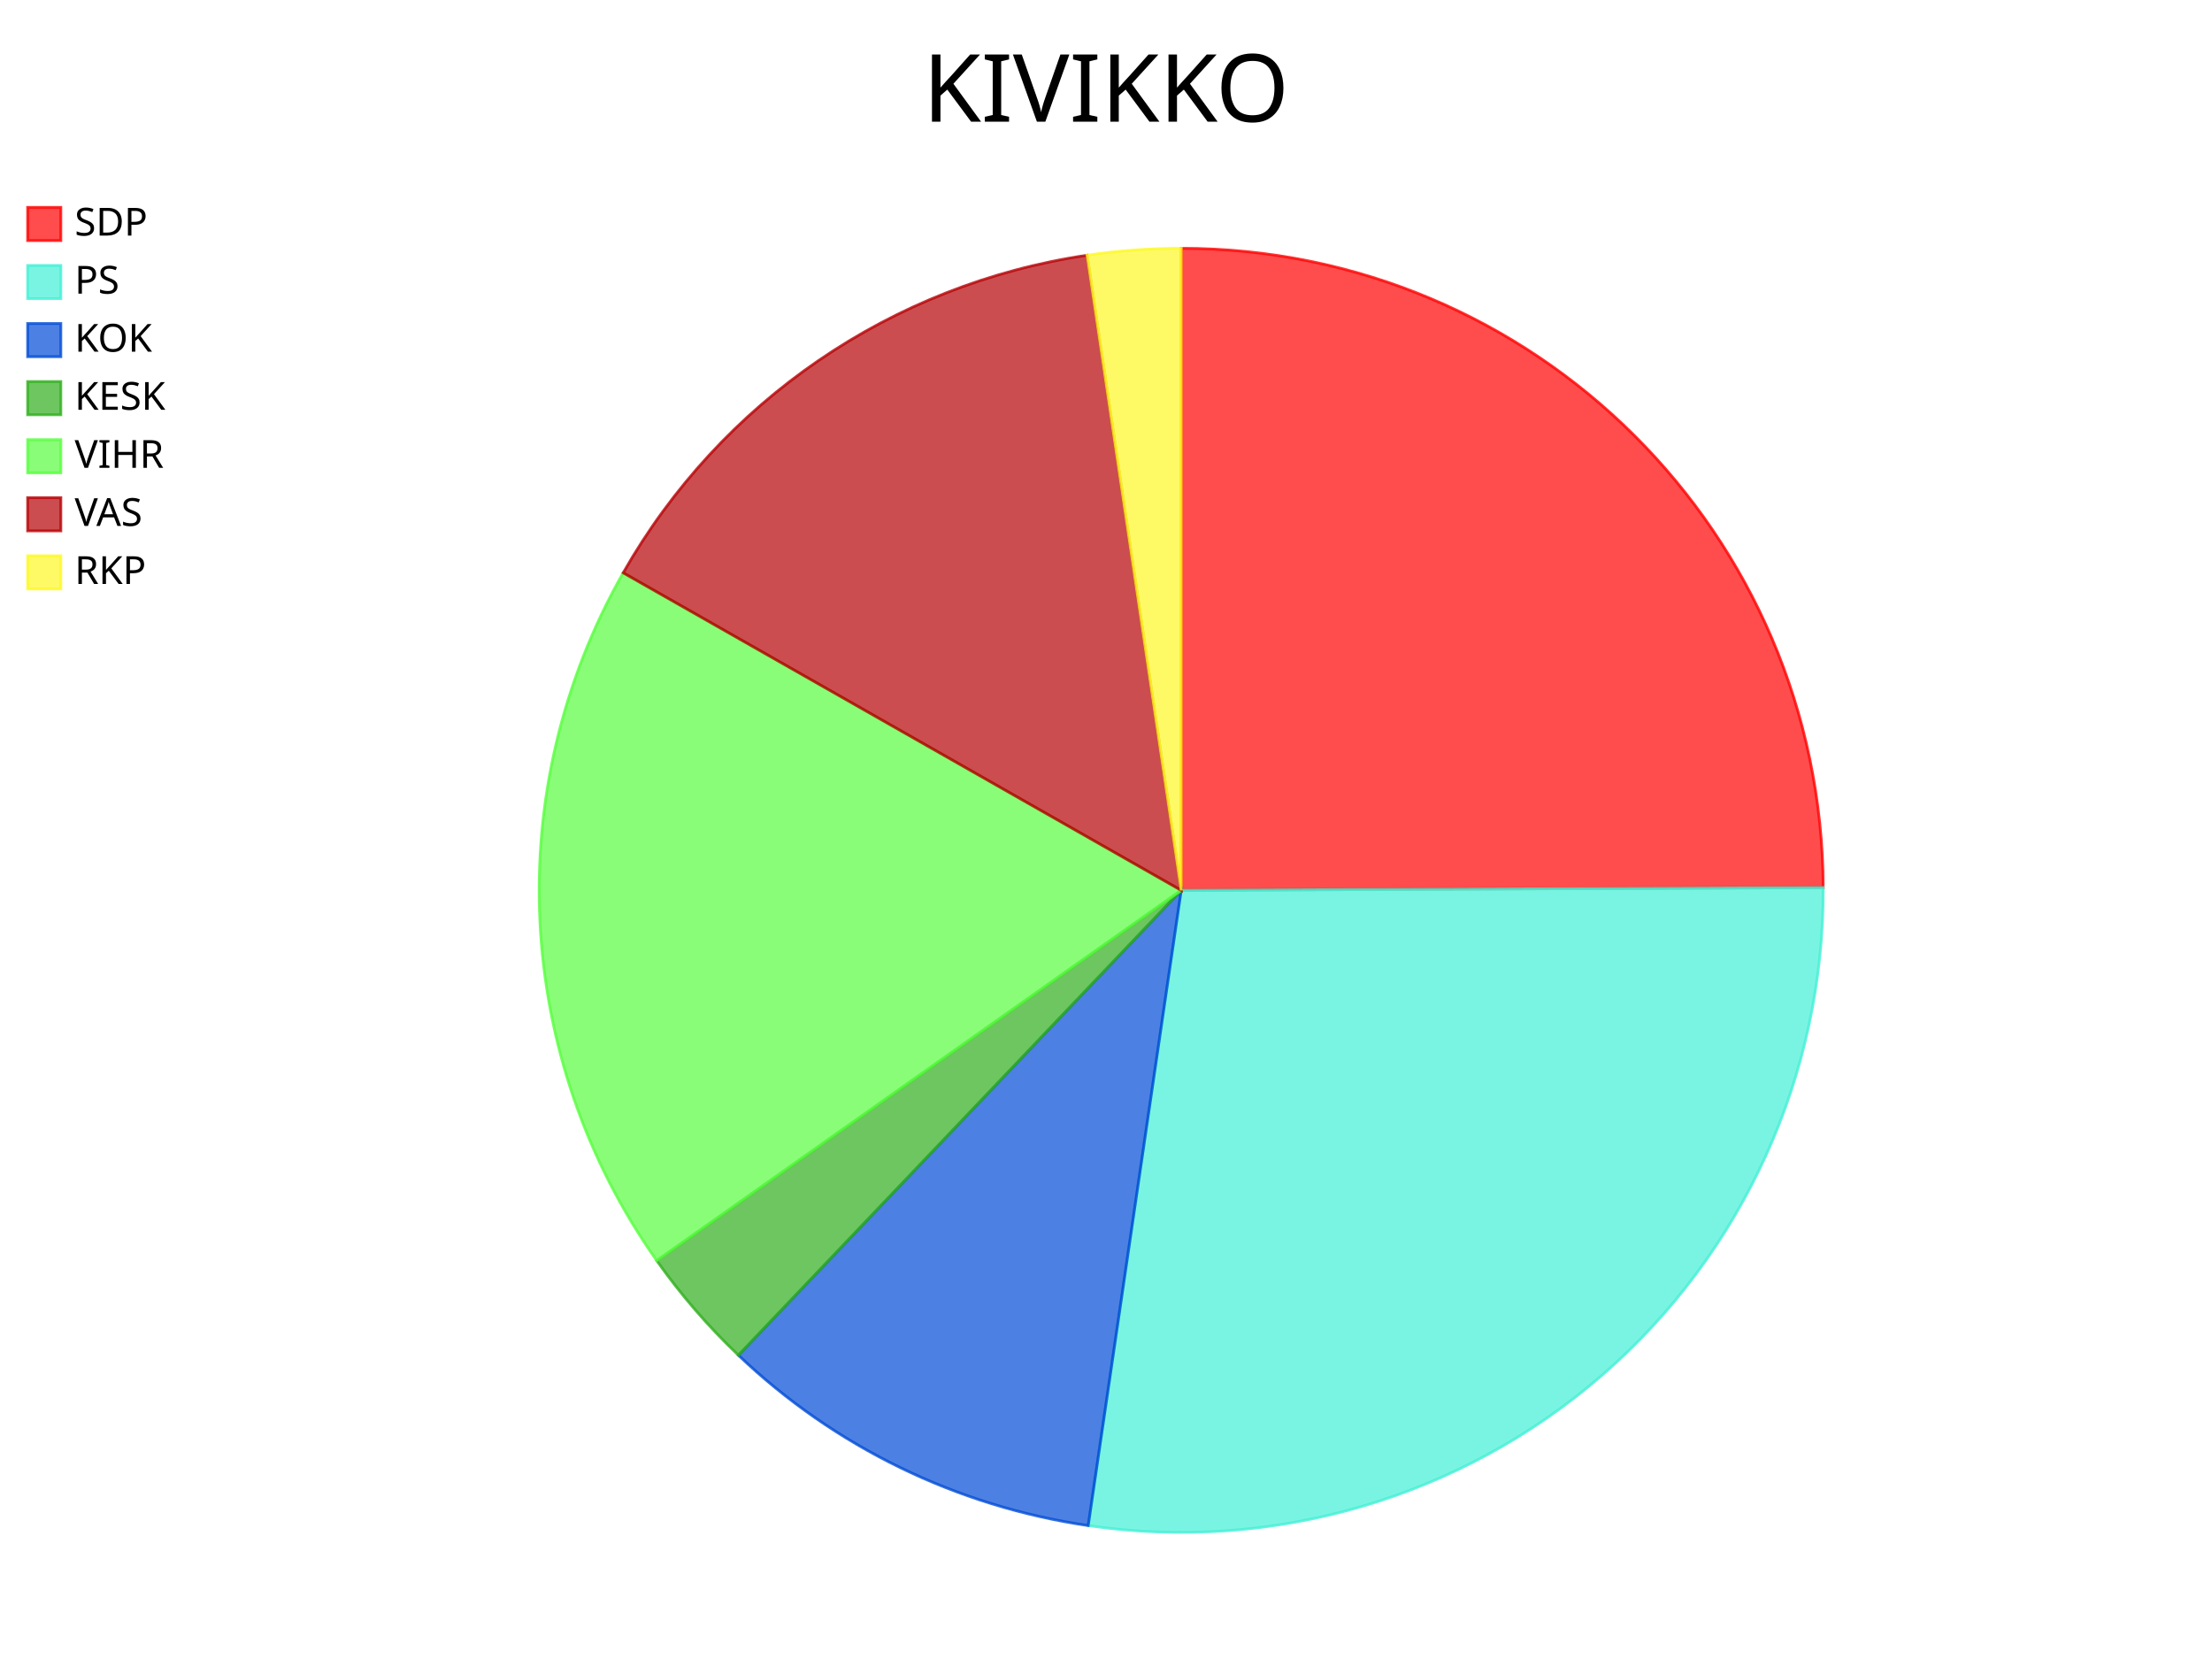
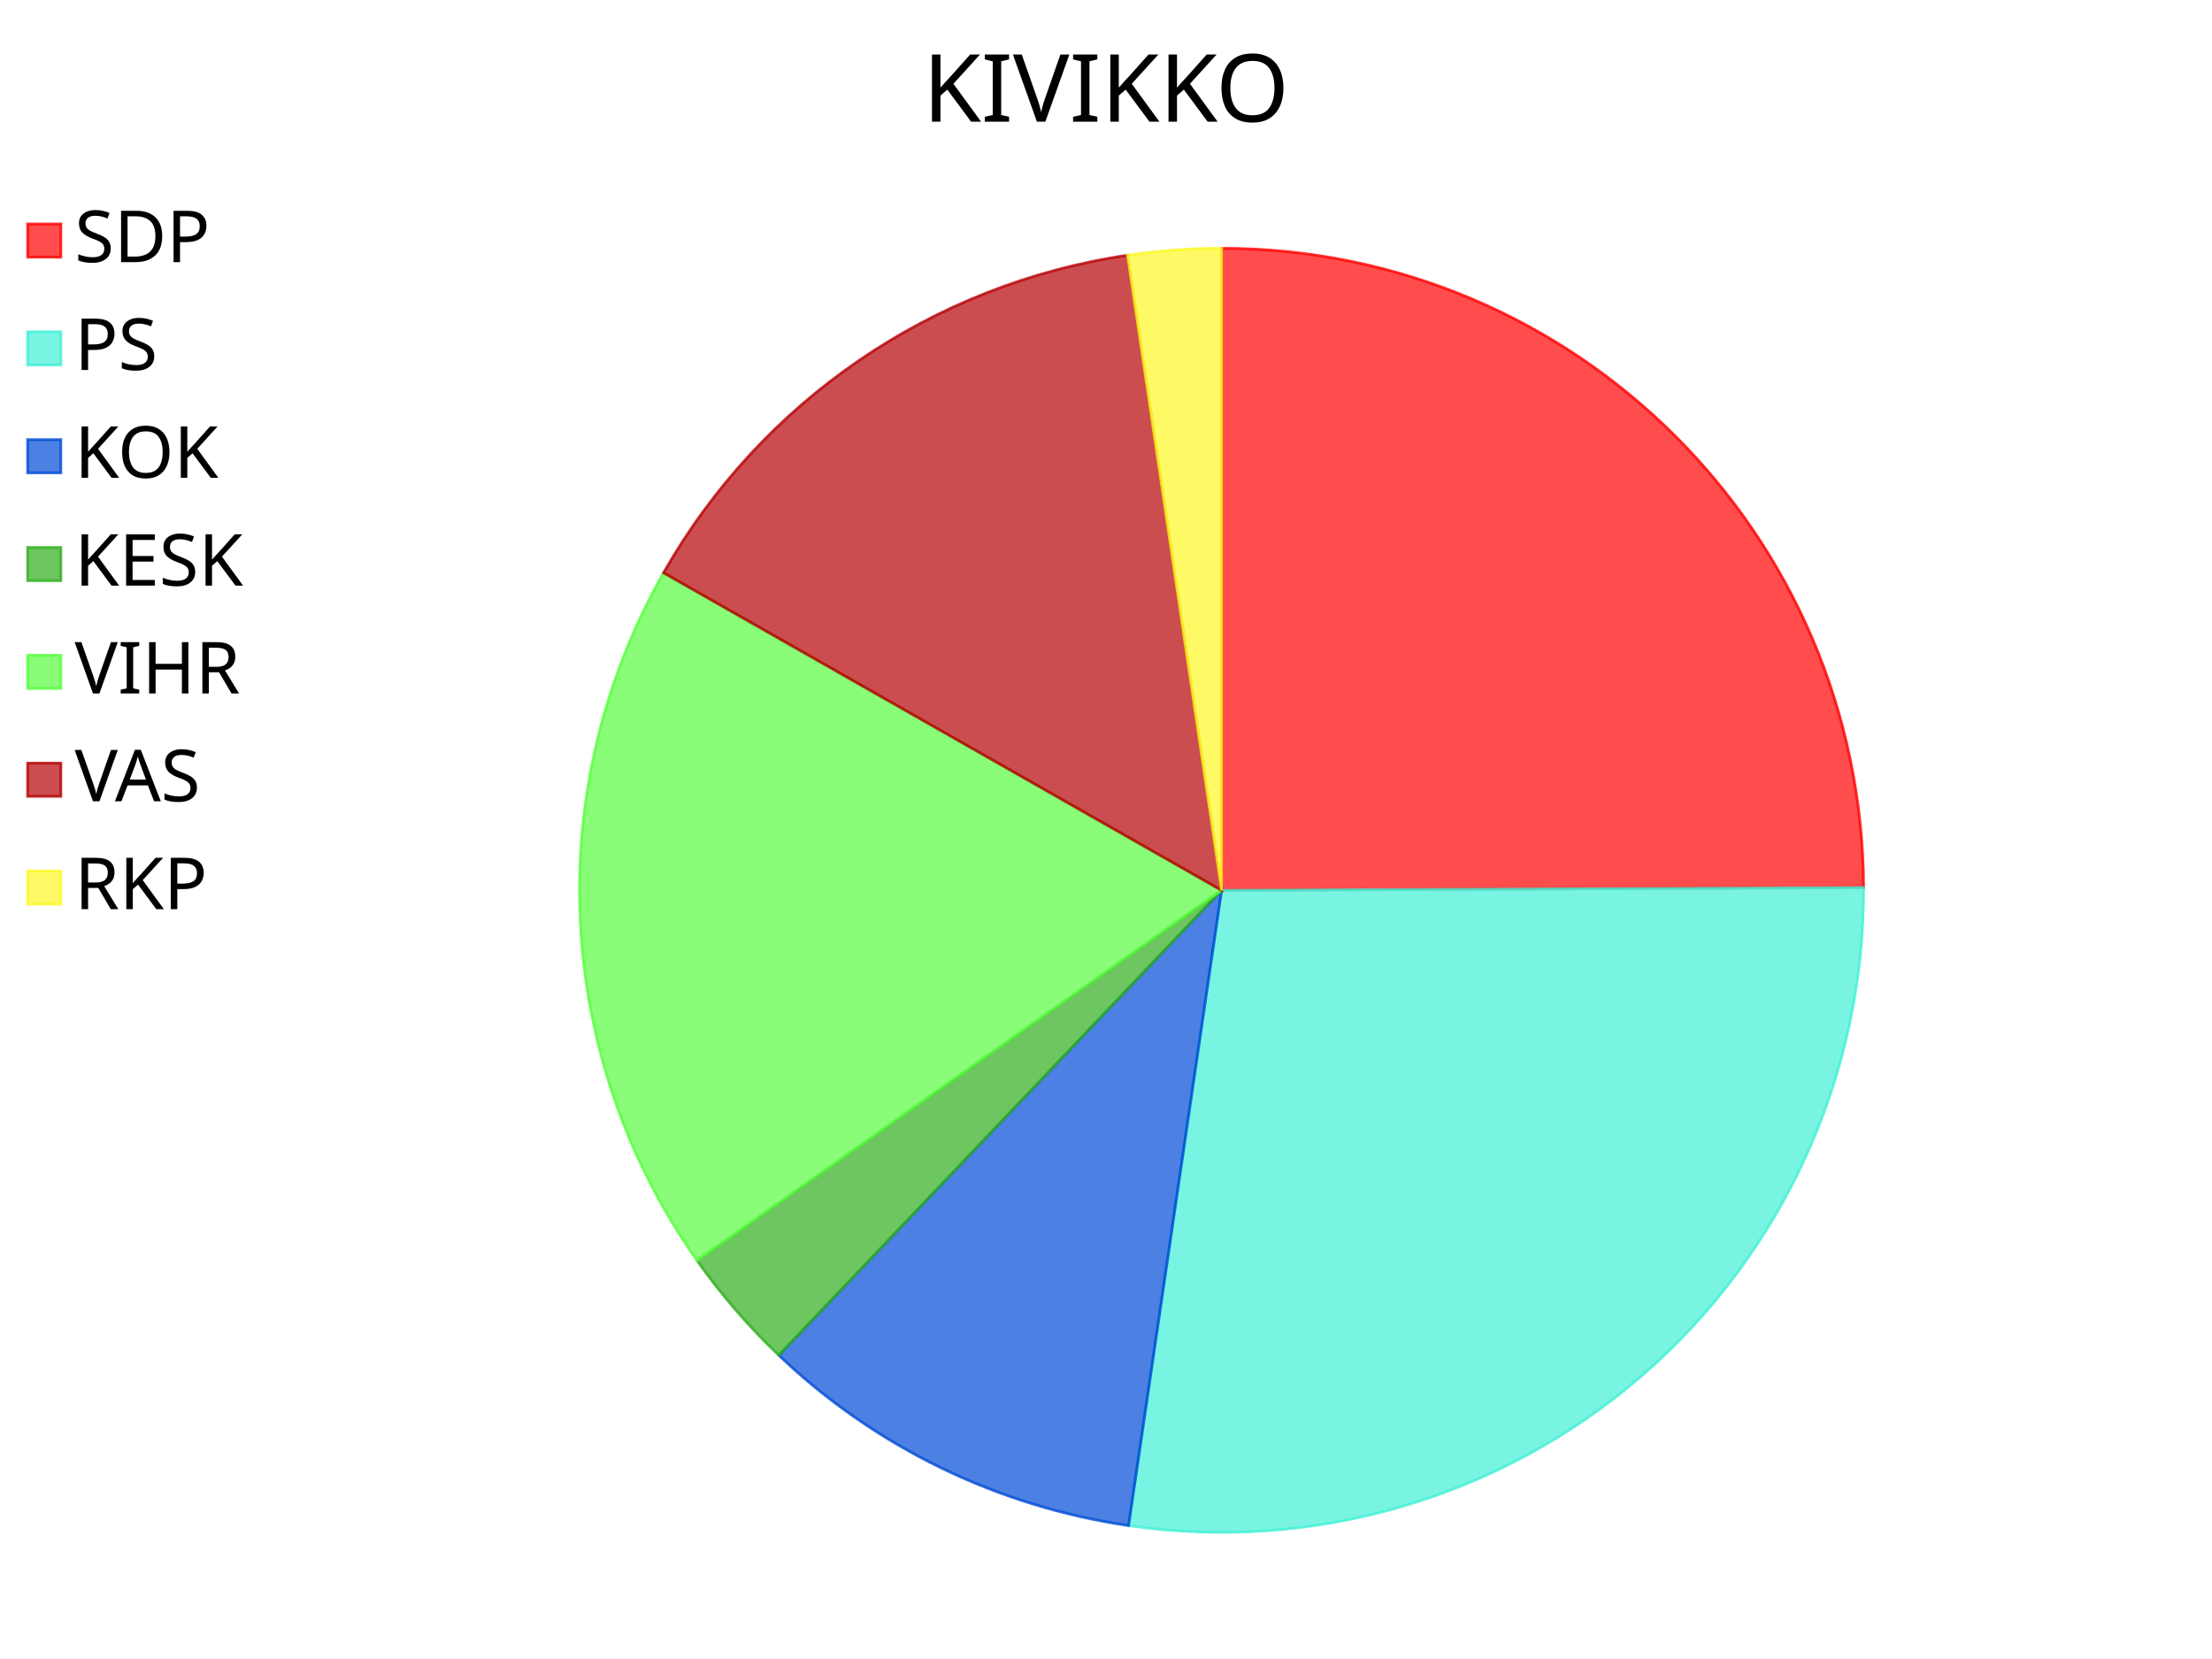
- <svg xmlns="http://www.w3.org/2000/svg" class="pygal-chart" id="chart-f3cbd741-d214-4822-b27c-1328e0239d14" viewBox="0 0 800 600">
+ <svg xmlns="http://www.w3.org/2000/svg" class="pygal-chart" id="chart-c3c4240d-da02-4a8c-8c8d-68ffffc7a0a6" viewBox="0 0 800 600">
  <defs>
-     <style type="text/css">#chart-f3cbd741-d214-4822-b27c-1328e0239d14{-webkit-user-select:none;-webkit-font-smoothing:antialiased;font-family:Poppins}#chart-f3cbd741-d214-4822-b27c-1328e0239d14 .title{font-family:Poppins;font-size:34px}#chart-f3cbd741-d214-4822-b27c-1328e0239d14 .legends .legend text{font-family:Poppins;font-size:14px}#chart-f3cbd741-d214-4822-b27c-1328e0239d14 .axis text{font-family:Poppins;font-size:10px}#chart-f3cbd741-d214-4822-b27c-1328e0239d14 .axis text.major{font-family:Poppins;font-size:10px}#chart-f3cbd741-d214-4822-b27c-1328e0239d14 .text-overlay text.value{font-family:Poppins;font-size:16px}#chart-f3cbd741-d214-4822-b27c-1328e0239d14 .text-overlay text.label{font-family:Poppins;font-size:10px}#chart-f3cbd741-d214-4822-b27c-1328e0239d14 .tooltip{font-family:Poppins;font-size:14px}#chart-f3cbd741-d214-4822-b27c-1328e0239d14 text.no_data{font-family:Poppins;font-size:64px}
- #chart-f3cbd741-d214-4822-b27c-1328e0239d14{background-color:#ffffff}#chart-f3cbd741-d214-4822-b27c-1328e0239d14 path,#chart-f3cbd741-d214-4822-b27c-1328e0239d14 line,#chart-f3cbd741-d214-4822-b27c-1328e0239d14 rect,#chart-f3cbd741-d214-4822-b27c-1328e0239d14 circle{-webkit-transition:300ms ease-in;-moz-transition:300ms ease-in;transition:300ms ease-in}#chart-f3cbd741-d214-4822-b27c-1328e0239d14 .graph &gt; .background{fill:#ffffff}#chart-f3cbd741-d214-4822-b27c-1328e0239d14 .plot &gt; .background{fill:#ffffff}#chart-f3cbd741-d214-4822-b27c-1328e0239d14 .graph{fill:#000000}#chart-f3cbd741-d214-4822-b27c-1328e0239d14 text.no_data{fill:#000000}#chart-f3cbd741-d214-4822-b27c-1328e0239d14 .title{fill:#000000}#chart-f3cbd741-d214-4822-b27c-1328e0239d14 .legends .legend text{fill:#000000}#chart-f3cbd741-d214-4822-b27c-1328e0239d14 .legends .legend:hover text{fill:#000000}#chart-f3cbd741-d214-4822-b27c-1328e0239d14 .axis .line{stroke:#000000}#chart-f3cbd741-d214-4822-b27c-1328e0239d14 .axis .guide.line{stroke:#000000}#chart-f3cbd741-d214-4822-b27c-1328e0239d14 .axis .major.line{stroke:#000000}#chart-f3cbd741-d214-4822-b27c-1328e0239d14 .axis text.major{fill:#000000}#chart-f3cbd741-d214-4822-b27c-1328e0239d14 .axis.y .guides:hover .guide.line,#chart-f3cbd741-d214-4822-b27c-1328e0239d14 .line-graph .axis.x .guides:hover .guide.line,#chart-f3cbd741-d214-4822-b27c-1328e0239d14 .stackedline-graph .axis.x .guides:hover .guide.line,#chart-f3cbd741-d214-4822-b27c-1328e0239d14 .xy-graph .axis.x .guides:hover .guide.line{stroke:#000000}#chart-f3cbd741-d214-4822-b27c-1328e0239d14 .axis .guides:hover text{fill:#000000}#chart-f3cbd741-d214-4822-b27c-1328e0239d14 .reactive{fill-opacity:.7;stroke-opacity:.8}#chart-f3cbd741-d214-4822-b27c-1328e0239d14 .ci{stroke:#000000}#chart-f3cbd741-d214-4822-b27c-1328e0239d14 .reactive.active,#chart-f3cbd741-d214-4822-b27c-1328e0239d14 .active .reactive{fill-opacity:.9;stroke-opacity:.9;stroke-width:4}#chart-f3cbd741-d214-4822-b27c-1328e0239d14 .ci .reactive.active{stroke-width:1.5}#chart-f3cbd741-d214-4822-b27c-1328e0239d14 .series text{fill:#000000}#chart-f3cbd741-d214-4822-b27c-1328e0239d14 .tooltip rect{fill:#ffffff;stroke:#000000;-webkit-transition:opacity 300ms ease-in;-moz-transition:opacity 300ms ease-in;transition:opacity 300ms ease-in}#chart-f3cbd741-d214-4822-b27c-1328e0239d14 .tooltip .label{fill:#000000}#chart-f3cbd741-d214-4822-b27c-1328e0239d14 .tooltip .label{fill:#000000}#chart-f3cbd741-d214-4822-b27c-1328e0239d14 .tooltip .legend{font-size:.8em;fill:#000000}#chart-f3cbd741-d214-4822-b27c-1328e0239d14 .tooltip .x_label{font-size:.6em;fill:#000000}#chart-f3cbd741-d214-4822-b27c-1328e0239d14 .tooltip .xlink{font-size:.5em;text-decoration:underline}#chart-f3cbd741-d214-4822-b27c-1328e0239d14 .tooltip .value{font-size:1.5em}#chart-f3cbd741-d214-4822-b27c-1328e0239d14 .bound{font-size:.5em}#chart-f3cbd741-d214-4822-b27c-1328e0239d14 .max-value{font-size:.75em;fill:#000000}#chart-f3cbd741-d214-4822-b27c-1328e0239d14 .map-element{fill:#ffffff;stroke:#000000 !important}#chart-f3cbd741-d214-4822-b27c-1328e0239d14 .map-element .reactive{fill-opacity:inherit;stroke-opacity:inherit}#chart-f3cbd741-d214-4822-b27c-1328e0239d14 .color-0,#chart-f3cbd741-d214-4822-b27c-1328e0239d14 .color-0 a:visited{stroke:#ff0000;fill:#ff0000}#chart-f3cbd741-d214-4822-b27c-1328e0239d14 .color-1,#chart-f3cbd741-d214-4822-b27c-1328e0239d14 .color-1 a:visited{stroke:#42f0d6;fill:#42f0d6}#chart-f3cbd741-d214-4822-b27c-1328e0239d14 .color-2,#chart-f3cbd741-d214-4822-b27c-1328e0239d14 .color-2 a:visited{stroke:#004bd6;fill:#004bd6}#chart-f3cbd741-d214-4822-b27c-1328e0239d14 .color-3,#chart-f3cbd741-d214-4822-b27c-1328e0239d14 .color-3 a:visited{stroke:#30af1d;fill:#30af1d}#chart-f3cbd741-d214-4822-b27c-1328e0239d14 .color-4,#chart-f3cbd741-d214-4822-b27c-1328e0239d14 .color-4 a:visited{stroke:#58fd3f;fill:#58fd3f}#chart-f3cbd741-d214-4822-b27c-1328e0239d14 .color-5,#chart-f3cbd741-d214-4822-b27c-1328e0239d14 .color-5 a:visited{stroke:#b60205;fill:#b60205}#chart-f3cbd741-d214-4822-b27c-1328e0239d14 .color-6,#chart-f3cbd741-d214-4822-b27c-1328e0239d14 .color-6 a:visited{stroke:#fdf926;fill:#fdf926}#chart-f3cbd741-d214-4822-b27c-1328e0239d14 .text-overlay .color-0 text{fill:black}#chart-f3cbd741-d214-4822-b27c-1328e0239d14 .text-overlay .color-1 text{fill:black}#chart-f3cbd741-d214-4822-b27c-1328e0239d14 .text-overlay .color-2 text{fill:black}#chart-f3cbd741-d214-4822-b27c-1328e0239d14 .text-overlay .color-3 text{fill:black}#chart-f3cbd741-d214-4822-b27c-1328e0239d14 .text-overlay .color-4 text{fill:black}#chart-f3cbd741-d214-4822-b27c-1328e0239d14 .text-overlay .color-5 text{fill:black}#chart-f3cbd741-d214-4822-b27c-1328e0239d14 .text-overlay .color-6 text{fill:black}
- #chart-f3cbd741-d214-4822-b27c-1328e0239d14 text.no_data{text-anchor:middle}#chart-f3cbd741-d214-4822-b27c-1328e0239d14 .guide.line{fill:none}#chart-f3cbd741-d214-4822-b27c-1328e0239d14 .centered{text-anchor:middle}#chart-f3cbd741-d214-4822-b27c-1328e0239d14 .title{text-anchor:middle}#chart-f3cbd741-d214-4822-b27c-1328e0239d14 .legends .legend text{fill-opacity:1}#chart-f3cbd741-d214-4822-b27c-1328e0239d14 .axis.x text{text-anchor:middle}#chart-f3cbd741-d214-4822-b27c-1328e0239d14 .axis.x:not(.web) text[transform]{text-anchor:start}#chart-f3cbd741-d214-4822-b27c-1328e0239d14 .axis.x:not(.web) text[transform].backwards{text-anchor:end}#chart-f3cbd741-d214-4822-b27c-1328e0239d14 .axis.y text{text-anchor:end}#chart-f3cbd741-d214-4822-b27c-1328e0239d14 .axis.y text[transform].backwards{text-anchor:start}#chart-f3cbd741-d214-4822-b27c-1328e0239d14 .axis.y2 text{text-anchor:start}#chart-f3cbd741-d214-4822-b27c-1328e0239d14 .axis.y2 text[transform].backwards{text-anchor:end}#chart-f3cbd741-d214-4822-b27c-1328e0239d14 .axis .guide.line{stroke-dasharray:4,4}#chart-f3cbd741-d214-4822-b27c-1328e0239d14 .axis .major.guide.line{stroke-dasharray:6,6}#chart-f3cbd741-d214-4822-b27c-1328e0239d14 .horizontal .axis.y .guide.line,#chart-f3cbd741-d214-4822-b27c-1328e0239d14 .horizontal .axis.y2 .guide.line,#chart-f3cbd741-d214-4822-b27c-1328e0239d14 .vertical .axis.x .guide.line{opacity:0}#chart-f3cbd741-d214-4822-b27c-1328e0239d14 .horizontal .axis.always_show .guide.line,#chart-f3cbd741-d214-4822-b27c-1328e0239d14 .vertical .axis.always_show .guide.line{opacity:1 !important}#chart-f3cbd741-d214-4822-b27c-1328e0239d14 .axis.y .guides:hover .guide.line,#chart-f3cbd741-d214-4822-b27c-1328e0239d14 .axis.y2 .guides:hover .guide.line,#chart-f3cbd741-d214-4822-b27c-1328e0239d14 .axis.x .guides:hover .guide.line{opacity:1}#chart-f3cbd741-d214-4822-b27c-1328e0239d14 .axis .guides:hover text{opacity:1}#chart-f3cbd741-d214-4822-b27c-1328e0239d14 .nofill{fill:none}#chart-f3cbd741-d214-4822-b27c-1328e0239d14 .subtle-fill{fill-opacity:.2}#chart-f3cbd741-d214-4822-b27c-1328e0239d14 .dot{stroke-width:1px;fill-opacity:1}#chart-f3cbd741-d214-4822-b27c-1328e0239d14 .dot.active{stroke-width:5px}#chart-f3cbd741-d214-4822-b27c-1328e0239d14 .dot.negative{fill:transparent}#chart-f3cbd741-d214-4822-b27c-1328e0239d14 text,#chart-f3cbd741-d214-4822-b27c-1328e0239d14 tspan{stroke:none !important}#chart-f3cbd741-d214-4822-b27c-1328e0239d14 .series text.active{opacity:1}#chart-f3cbd741-d214-4822-b27c-1328e0239d14 .tooltip rect{fill-opacity:.95;stroke-width:.5}#chart-f3cbd741-d214-4822-b27c-1328e0239d14 .tooltip text{fill-opacity:1}#chart-f3cbd741-d214-4822-b27c-1328e0239d14 .showable{visibility:hidden}#chart-f3cbd741-d214-4822-b27c-1328e0239d14 .showable.shown{visibility:visible}#chart-f3cbd741-d214-4822-b27c-1328e0239d14 .gauge-background{fill:rgba(229,229,229,1);stroke:none}#chart-f3cbd741-d214-4822-b27c-1328e0239d14 .bg-lines{stroke:#ffffff;stroke-width:2px}</style>
+     <style type="text/css">#chart-c3c4240d-da02-4a8c-8c8d-68ffffc7a0a6{-webkit-user-select:none;-webkit-font-smoothing:antialiased;font-family:Poppins}#chart-c3c4240d-da02-4a8c-8c8d-68ffffc7a0a6 .title{font-family:Poppins;font-size:34px}#chart-c3c4240d-da02-4a8c-8c8d-68ffffc7a0a6 .legends .legend text{font-family:Poppins;font-size:26px}#chart-c3c4240d-da02-4a8c-8c8d-68ffffc7a0a6 .axis text{font-family:Poppins;font-size:26px}#chart-c3c4240d-da02-4a8c-8c8d-68ffffc7a0a6 .axis text.major{font-family:Poppins;font-size:10px}#chart-c3c4240d-da02-4a8c-8c8d-68ffffc7a0a6 .text-overlay text.value{font-family:Poppins;font-size:26px}#chart-c3c4240d-da02-4a8c-8c8d-68ffffc7a0a6 .text-overlay text.label{font-family:Poppins;font-size:26px}#chart-c3c4240d-da02-4a8c-8c8d-68ffffc7a0a6 .tooltip{font-family:Poppins;font-size:14px}#chart-c3c4240d-da02-4a8c-8c8d-68ffffc7a0a6 text.no_data{font-family:Poppins;font-size:64px}
+ #chart-c3c4240d-da02-4a8c-8c8d-68ffffc7a0a6{background-color:#ffffff}#chart-c3c4240d-da02-4a8c-8c8d-68ffffc7a0a6 path,#chart-c3c4240d-da02-4a8c-8c8d-68ffffc7a0a6 line,#chart-c3c4240d-da02-4a8c-8c8d-68ffffc7a0a6 rect,#chart-c3c4240d-da02-4a8c-8c8d-68ffffc7a0a6 circle{-webkit-transition:300ms ease-in;-moz-transition:300ms ease-in;transition:300ms ease-in}#chart-c3c4240d-da02-4a8c-8c8d-68ffffc7a0a6 .graph &gt; .background{fill:#ffffff}#chart-c3c4240d-da02-4a8c-8c8d-68ffffc7a0a6 .plot &gt; .background{fill:#ffffff}#chart-c3c4240d-da02-4a8c-8c8d-68ffffc7a0a6 .graph{fill:#000000}#chart-c3c4240d-da02-4a8c-8c8d-68ffffc7a0a6 text.no_data{fill:#000000}#chart-c3c4240d-da02-4a8c-8c8d-68ffffc7a0a6 .title{fill:#000000}#chart-c3c4240d-da02-4a8c-8c8d-68ffffc7a0a6 .legends .legend text{fill:#000000}#chart-c3c4240d-da02-4a8c-8c8d-68ffffc7a0a6 .legends .legend:hover text{fill:#000000}#chart-c3c4240d-da02-4a8c-8c8d-68ffffc7a0a6 .axis .line{stroke:#000000}#chart-c3c4240d-da02-4a8c-8c8d-68ffffc7a0a6 .axis .guide.line{stroke:#000000}#chart-c3c4240d-da02-4a8c-8c8d-68ffffc7a0a6 .axis .major.line{stroke:#000000}#chart-c3c4240d-da02-4a8c-8c8d-68ffffc7a0a6 .axis text.major{fill:#000000}#chart-c3c4240d-da02-4a8c-8c8d-68ffffc7a0a6 .axis.y .guides:hover .guide.line,#chart-c3c4240d-da02-4a8c-8c8d-68ffffc7a0a6 .line-graph .axis.x .guides:hover .guide.line,#chart-c3c4240d-da02-4a8c-8c8d-68ffffc7a0a6 .stackedline-graph .axis.x .guides:hover .guide.line,#chart-c3c4240d-da02-4a8c-8c8d-68ffffc7a0a6 .xy-graph .axis.x .guides:hover .guide.line{stroke:#000000}#chart-c3c4240d-da02-4a8c-8c8d-68ffffc7a0a6 .axis .guides:hover text{fill:#000000}#chart-c3c4240d-da02-4a8c-8c8d-68ffffc7a0a6 .reactive{fill-opacity:.7;stroke-opacity:.8}#chart-c3c4240d-da02-4a8c-8c8d-68ffffc7a0a6 .ci{stroke:#000000}#chart-c3c4240d-da02-4a8c-8c8d-68ffffc7a0a6 .reactive.active,#chart-c3c4240d-da02-4a8c-8c8d-68ffffc7a0a6 .active .reactive{fill-opacity:.9;stroke-opacity:.9;stroke-width:4}#chart-c3c4240d-da02-4a8c-8c8d-68ffffc7a0a6 .ci .reactive.active{stroke-width:1.5}#chart-c3c4240d-da02-4a8c-8c8d-68ffffc7a0a6 .series text{fill:#000000}#chart-c3c4240d-da02-4a8c-8c8d-68ffffc7a0a6 .tooltip rect{fill:#ffffff;stroke:#000000;-webkit-transition:opacity 300ms ease-in;-moz-transition:opacity 300ms ease-in;transition:opacity 300ms ease-in}#chart-c3c4240d-da02-4a8c-8c8d-68ffffc7a0a6 .tooltip .label{fill:#000000}#chart-c3c4240d-da02-4a8c-8c8d-68ffffc7a0a6 .tooltip .label{fill:#000000}#chart-c3c4240d-da02-4a8c-8c8d-68ffffc7a0a6 .tooltip .legend{font-size:.8em;fill:#000000}#chart-c3c4240d-da02-4a8c-8c8d-68ffffc7a0a6 .tooltip .x_label{font-size:.6em;fill:#000000}#chart-c3c4240d-da02-4a8c-8c8d-68ffffc7a0a6 .tooltip .xlink{font-size:.5em;text-decoration:underline}#chart-c3c4240d-da02-4a8c-8c8d-68ffffc7a0a6 .tooltip .value{font-size:1.5em}#chart-c3c4240d-da02-4a8c-8c8d-68ffffc7a0a6 .bound{font-size:.5em}#chart-c3c4240d-da02-4a8c-8c8d-68ffffc7a0a6 .max-value{font-size:.75em;fill:#000000}#chart-c3c4240d-da02-4a8c-8c8d-68ffffc7a0a6 .map-element{fill:#ffffff;stroke:#000000 !important}#chart-c3c4240d-da02-4a8c-8c8d-68ffffc7a0a6 .map-element .reactive{fill-opacity:inherit;stroke-opacity:inherit}#chart-c3c4240d-da02-4a8c-8c8d-68ffffc7a0a6 .color-0,#chart-c3c4240d-da02-4a8c-8c8d-68ffffc7a0a6 .color-0 a:visited{stroke:#ff0000;fill:#ff0000}#chart-c3c4240d-da02-4a8c-8c8d-68ffffc7a0a6 .color-1,#chart-c3c4240d-da02-4a8c-8c8d-68ffffc7a0a6 .color-1 a:visited{stroke:#42f0d6;fill:#42f0d6}#chart-c3c4240d-da02-4a8c-8c8d-68ffffc7a0a6 .color-2,#chart-c3c4240d-da02-4a8c-8c8d-68ffffc7a0a6 .color-2 a:visited{stroke:#004bd6;fill:#004bd6}#chart-c3c4240d-da02-4a8c-8c8d-68ffffc7a0a6 .color-3,#chart-c3c4240d-da02-4a8c-8c8d-68ffffc7a0a6 .color-3 a:visited{stroke:#30af1d;fill:#30af1d}#chart-c3c4240d-da02-4a8c-8c8d-68ffffc7a0a6 .color-4,#chart-c3c4240d-da02-4a8c-8c8d-68ffffc7a0a6 .color-4 a:visited{stroke:#58fd3f;fill:#58fd3f}#chart-c3c4240d-da02-4a8c-8c8d-68ffffc7a0a6 .color-5,#chart-c3c4240d-da02-4a8c-8c8d-68ffffc7a0a6 .color-5 a:visited{stroke:#b60205;fill:#b60205}#chart-c3c4240d-da02-4a8c-8c8d-68ffffc7a0a6 .color-6,#chart-c3c4240d-da02-4a8c-8c8d-68ffffc7a0a6 .color-6 a:visited{stroke:#fdf926;fill:#fdf926}#chart-c3c4240d-da02-4a8c-8c8d-68ffffc7a0a6 .text-overlay .color-0 text{fill:black}#chart-c3c4240d-da02-4a8c-8c8d-68ffffc7a0a6 .text-overlay .color-1 text{fill:black}#chart-c3c4240d-da02-4a8c-8c8d-68ffffc7a0a6 .text-overlay .color-2 text{fill:black}#chart-c3c4240d-da02-4a8c-8c8d-68ffffc7a0a6 .text-overlay .color-3 text{fill:black}#chart-c3c4240d-da02-4a8c-8c8d-68ffffc7a0a6 .text-overlay .color-4 text{fill:black}#chart-c3c4240d-da02-4a8c-8c8d-68ffffc7a0a6 .text-overlay .color-5 text{fill:black}#chart-c3c4240d-da02-4a8c-8c8d-68ffffc7a0a6 .text-overlay .color-6 text{fill:black}
+ #chart-c3c4240d-da02-4a8c-8c8d-68ffffc7a0a6 text.no_data{text-anchor:middle}#chart-c3c4240d-da02-4a8c-8c8d-68ffffc7a0a6 .guide.line{fill:none}#chart-c3c4240d-da02-4a8c-8c8d-68ffffc7a0a6 .centered{text-anchor:middle}#chart-c3c4240d-da02-4a8c-8c8d-68ffffc7a0a6 .title{text-anchor:middle}#chart-c3c4240d-da02-4a8c-8c8d-68ffffc7a0a6 .legends .legend text{fill-opacity:1}#chart-c3c4240d-da02-4a8c-8c8d-68ffffc7a0a6 .axis.x text{text-anchor:middle}#chart-c3c4240d-da02-4a8c-8c8d-68ffffc7a0a6 .axis.x:not(.web) text[transform]{text-anchor:start}#chart-c3c4240d-da02-4a8c-8c8d-68ffffc7a0a6 .axis.x:not(.web) text[transform].backwards{text-anchor:end}#chart-c3c4240d-da02-4a8c-8c8d-68ffffc7a0a6 .axis.y text{text-anchor:end}#chart-c3c4240d-da02-4a8c-8c8d-68ffffc7a0a6 .axis.y text[transform].backwards{text-anchor:start}#chart-c3c4240d-da02-4a8c-8c8d-68ffffc7a0a6 .axis.y2 text{text-anchor:start}#chart-c3c4240d-da02-4a8c-8c8d-68ffffc7a0a6 .axis.y2 text[transform].backwards{text-anchor:end}#chart-c3c4240d-da02-4a8c-8c8d-68ffffc7a0a6 .axis .guide.line{stroke-dasharray:4,4}#chart-c3c4240d-da02-4a8c-8c8d-68ffffc7a0a6 .axis .major.guide.line{stroke-dasharray:6,6}#chart-c3c4240d-da02-4a8c-8c8d-68ffffc7a0a6 .horizontal .axis.y .guide.line,#chart-c3c4240d-da02-4a8c-8c8d-68ffffc7a0a6 .horizontal .axis.y2 .guide.line,#chart-c3c4240d-da02-4a8c-8c8d-68ffffc7a0a6 .vertical .axis.x .guide.line{opacity:0}#chart-c3c4240d-da02-4a8c-8c8d-68ffffc7a0a6 .horizontal .axis.always_show .guide.line,#chart-c3c4240d-da02-4a8c-8c8d-68ffffc7a0a6 .vertical .axis.always_show .guide.line{opacity:1 !important}#chart-c3c4240d-da02-4a8c-8c8d-68ffffc7a0a6 .axis.y .guides:hover .guide.line,#chart-c3c4240d-da02-4a8c-8c8d-68ffffc7a0a6 .axis.y2 .guides:hover .guide.line,#chart-c3c4240d-da02-4a8c-8c8d-68ffffc7a0a6 .axis.x .guides:hover .guide.line{opacity:1}#chart-c3c4240d-da02-4a8c-8c8d-68ffffc7a0a6 .axis .guides:hover text{opacity:1}#chart-c3c4240d-da02-4a8c-8c8d-68ffffc7a0a6 .nofill{fill:none}#chart-c3c4240d-da02-4a8c-8c8d-68ffffc7a0a6 .subtle-fill{fill-opacity:.2}#chart-c3c4240d-da02-4a8c-8c8d-68ffffc7a0a6 .dot{stroke-width:1px;fill-opacity:1}#chart-c3c4240d-da02-4a8c-8c8d-68ffffc7a0a6 .dot.active{stroke-width:5px}#chart-c3c4240d-da02-4a8c-8c8d-68ffffc7a0a6 .dot.negative{fill:transparent}#chart-c3c4240d-da02-4a8c-8c8d-68ffffc7a0a6 text,#chart-c3c4240d-da02-4a8c-8c8d-68ffffc7a0a6 tspan{stroke:none !important}#chart-c3c4240d-da02-4a8c-8c8d-68ffffc7a0a6 .series text.active{opacity:1}#chart-c3c4240d-da02-4a8c-8c8d-68ffffc7a0a6 .tooltip rect{fill-opacity:.95;stroke-width:.5}#chart-c3c4240d-da02-4a8c-8c8d-68ffffc7a0a6 .tooltip text{fill-opacity:1}#chart-c3c4240d-da02-4a8c-8c8d-68ffffc7a0a6 .showable{visibility:hidden}#chart-c3c4240d-da02-4a8c-8c8d-68ffffc7a0a6 .showable.shown{visibility:visible}#chart-c3c4240d-da02-4a8c-8c8d-68ffffc7a0a6 .gauge-background{fill:rgba(229,229,229,1);stroke:none}#chart-c3c4240d-da02-4a8c-8c8d-68ffffc7a0a6 .bg-lines{stroke:#ffffff;stroke-width:2px}</style>
  </defs>
  <g class="graph pie-graph vertical">
    <rect class="background" height="600" width="800" x="0" y="0" />
-     <g class="plot" transform="translate(75, 64)">
-       <rect class="background" height="516" width="704.4" x="0" y="0" />
+     <g class="plot" transform="translate(104, 64)">
+       <rect class="background" height="516" width="675.6" x="0" y="0" />
      <g class="series serie-0 color-0">
        <g class="slices">
          <g class="slice">
-             <path class="slice reactive tooltip-trigger" d="M352.2 25.8 A232.2 232.2 0 0 1 584.398 257.007 L352.2 258 A0 0 0 0 0 352.2 258 z" />
+             <path class="slice reactive tooltip-trigger" d="M337.8 25.8 A232.2 232.2 0 0 1 569.998 257.007 L337.8 258 A0 0 0 0 0 337.8 258 z" />
          </g>
        </g>
      </g>
      <g class="series serie-1 color-1">
        <g class="slices">
          <g class="slice">
-             <path class="slice reactive tooltip-trigger" d="M584.398 257.007 A232.2 232.2 0 0 1 318.565 487.751 L352.2 258 A0 0 0 0 0 352.2 258 z" />
+             <path class="slice reactive tooltip-trigger" d="M569.998 257.007 A232.2 232.2 0 0 1 304.165 487.751 L337.8 258 A0 0 0 0 0 337.8 258 z" />
          </g>
        </g>
      </g>
      <g class="series serie-2 color-2">
        <g class="slices">
          <g class="slice">
-             <path class="slice reactive tooltip-trigger" d="M318.565 487.751 A232.2 232.2 0 0 1 192.059 426.142 L352.2 258 A0 0 0 0 0 352.2 258 z" />
+             <path class="slice reactive tooltip-trigger" d="M304.165 487.751 A232.2 232.2 0 0 1 177.659 426.142 L337.8 258 A0 0 0 0 0 337.8 258 z" />
          </g>
        </g>
      </g>
      <g class="series serie-3 color-3">
        <g class="slices">
          <g class="slice">
-             <path class="slice reactive tooltip-trigger" d="M192.059 426.142 A232.2 232.2 0 0 1 162.52 391.933 L352.2 258 A0 0 0 0 0 352.2 258 z" />
+             <path class="slice reactive tooltip-trigger" d="M177.659 426.142 A232.2 232.2 0 0 1 148.12 391.933 L337.8 258 A0 0 0 0 0 337.8 258 z" />
          </g>
        </g>
      </g>
      <g class="series serie-4 color-4">
        <g class="slices">
          <g class="slice">
-             <path class="slice reactive tooltip-trigger" d="M162.52 391.933 A232.2 232.2 0 0 1 150.385 143.163 L352.2 258 A0 0 0 0 0 352.2 258 z" />
+             <path class="slice reactive tooltip-trigger" d="M148.12 391.933 A232.2 232.2 0 0 1 135.985 143.163 L337.8 258 A0 0 0 0 0 337.8 258 z" />
          </g>
        </g>
      </g>
      <g class="series serie-5 color-5">
        <g class="slices">
          <g class="slice">
-             <path class="slice reactive tooltip-trigger" d="M150.385 143.163 A232.2 232.2 0 0 1 318.172 28.307 L352.2 258 A0 0 0 0 0 352.2 258 z" />
+             <path class="slice reactive tooltip-trigger" d="M135.985 143.163 A232.2 232.2 0 0 1 303.772 28.307 L337.8 258 A0 0 0 0 0 337.8 258 z" />
          </g>
        </g>
      </g>
      <g class="series serie-6 color-6">
        <g class="slices">
          <g class="slice">
-             <path class="slice reactive tooltip-trigger" d="M318.172 28.307 A232.2 232.2 0 0 1 352.2 25.8 L352.2 258 A0 0 0 0 0 352.2 258 z" />
+             <path class="slice reactive tooltip-trigger" d="M303.772 28.307 A232.2 232.2 0 0 1 337.8 25.8 L337.8 258 A0 0 0 0 0 337.8 258 z" />
          </g>
        </g>
      </g>
    </g>
    <g class="titles">
      <text class="title plot_title" x="400.0" y="44">KIVIKKO</text>
    </g>
-     <g class="plot overlay" transform="translate(75, 64)">
+     <g class="plot overlay" transform="translate(104, 64)">
      <g class="series serie-0 color-0" />
      <g class="series serie-1 color-1" />
      <g class="series serie-2 color-2" />
      <g class="series serie-3 color-3" />
      <g class="series serie-4 color-4" />
      <g class="series serie-5 color-5" />
      <g class="series serie-6 color-6" />
    </g>
-     <g class="plot text-overlay" transform="translate(75, 64)">
+     <g class="plot text-overlay" transform="translate(104, 64)">
      <g class="series serie-0 color-0" />
      <g class="series serie-1 color-1" />
      <g class="series serie-2 color-2" />
      <g class="series serie-3 color-3" />
      <g class="series serie-4 color-4" />
      <g class="series serie-5 color-5" />
      <g class="series serie-6 color-6" />
    </g>
-     <g class="plot tooltip-overlay" transform="translate(75, 64)">
+     <g class="plot tooltip-overlay" transform="translate(104, 64)">
      <g class="tooltip" style="opacity: 0" transform="translate(0 0)">
        <rect class="tooltip-box" height="0" rx="0" ry="0" width="0" />
        <g class="text" />
      </g>
    </g>
    <g class="legends" transform="translate(10, 74)">
      <g class="legend reactive activate-serie" id="activate-serie-0">
-         <rect class="color-0 reactive" height="12" width="12" x="0.0" y="1.0" />
-         <text x="17.0" y="11.2">SDP</text>
+         <rect class="color-0 reactive" height="12" width="12" x="0.0" y="7.0" />
+         <text x="17.0" y="20.8">SDP</text>
      </g>
      <g class="legend reactive activate-serie" id="activate-serie-1">
-         <rect class="color-1 reactive" height="12" width="12" x="0.0" y="22.0" />
-         <text x="17.0" y="32.2">PS</text>
+         <rect class="color-1 reactive" height="12" width="12" x="0.0" y="46.0" />
+         <text x="17.0" y="59.8">PS</text>
      </g>
      <g class="legend reactive activate-serie" id="activate-serie-2">
-         <rect class="color-2 reactive" height="12" width="12" x="0.0" y="43.0" />
-         <text x="17.0" y="53.2">KOK</text>
+         <rect class="color-2 reactive" height="12" width="12" x="0.0" y="85.0" />
+         <text x="17.0" y="98.8">KOK</text>
      </g>
      <g class="legend reactive activate-serie" id="activate-serie-3">
-         <rect class="color-3 reactive" height="12" width="12" x="0.0" y="64.0" />
-         <text x="17.0" y="74.2">KESK</text>
+         <rect class="color-3 reactive" height="12" width="12" x="0.0" y="124.0" />
+         <text x="17.0" y="137.8">KESK</text>
      </g>
      <g class="legend reactive activate-serie" id="activate-serie-4">
-         <rect class="color-4 reactive" height="12" width="12" x="0.0" y="85.0" />
-         <text x="17.0" y="95.2">VIHR</text>
+         <rect class="color-4 reactive" height="12" width="12" x="0.0" y="163.0" />
+         <text x="17.0" y="176.8">VIHR</text>
      </g>
      <g class="legend reactive activate-serie" id="activate-serie-5">
-         <rect class="color-5 reactive" height="12" width="12" x="0.0" y="106.0" />
-         <text x="17.0" y="116.2">VAS</text>
+         <rect class="color-5 reactive" height="12" width="12" x="0.0" y="202.0" />
+         <text x="17.0" y="215.8">VAS</text>
      </g>
      <g class="legend reactive activate-serie" id="activate-serie-6">
-         <rect class="color-6 reactive" height="12" width="12" x="0.0" y="127.0" />
-         <text x="17.0" y="137.2">RKP</text>
+         <rect class="color-6 reactive" height="12" width="12" x="0.0" y="241.0" />
+         <text x="17.0" y="254.8">RKP</text>
      </g>
    </g>
    <g class="legends" transform="translate(790, 74)" />
  </g>
</svg>
